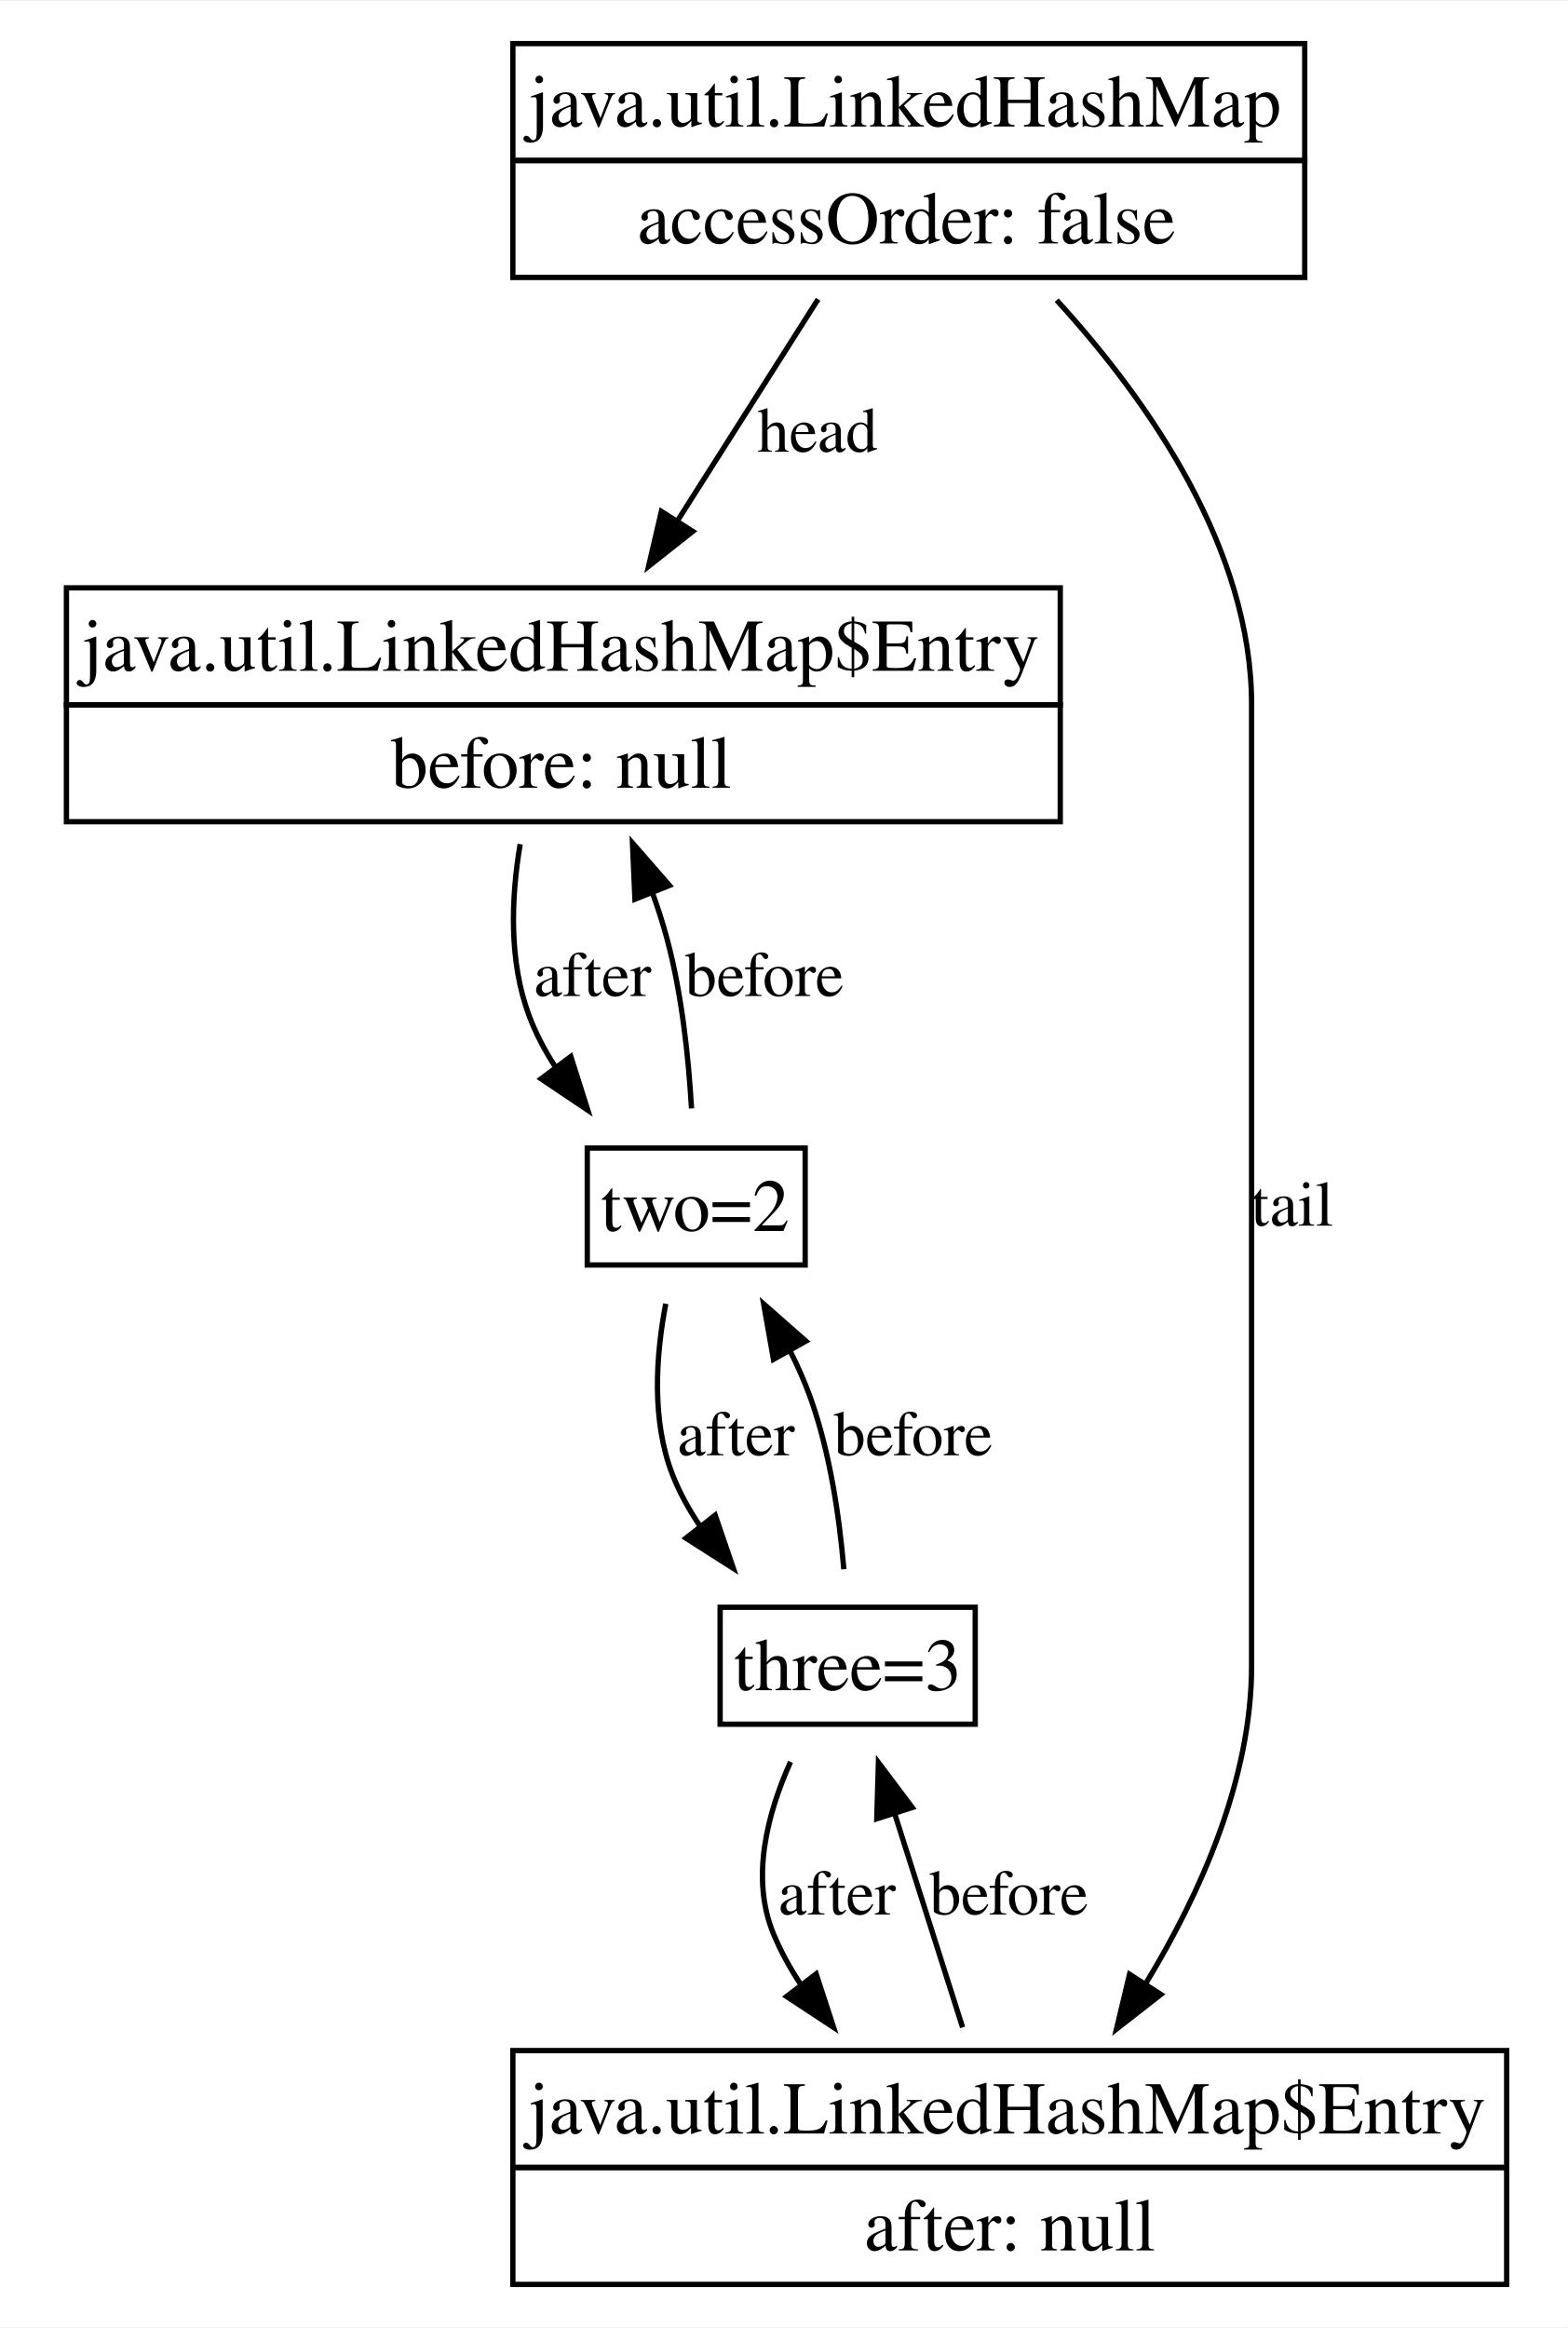
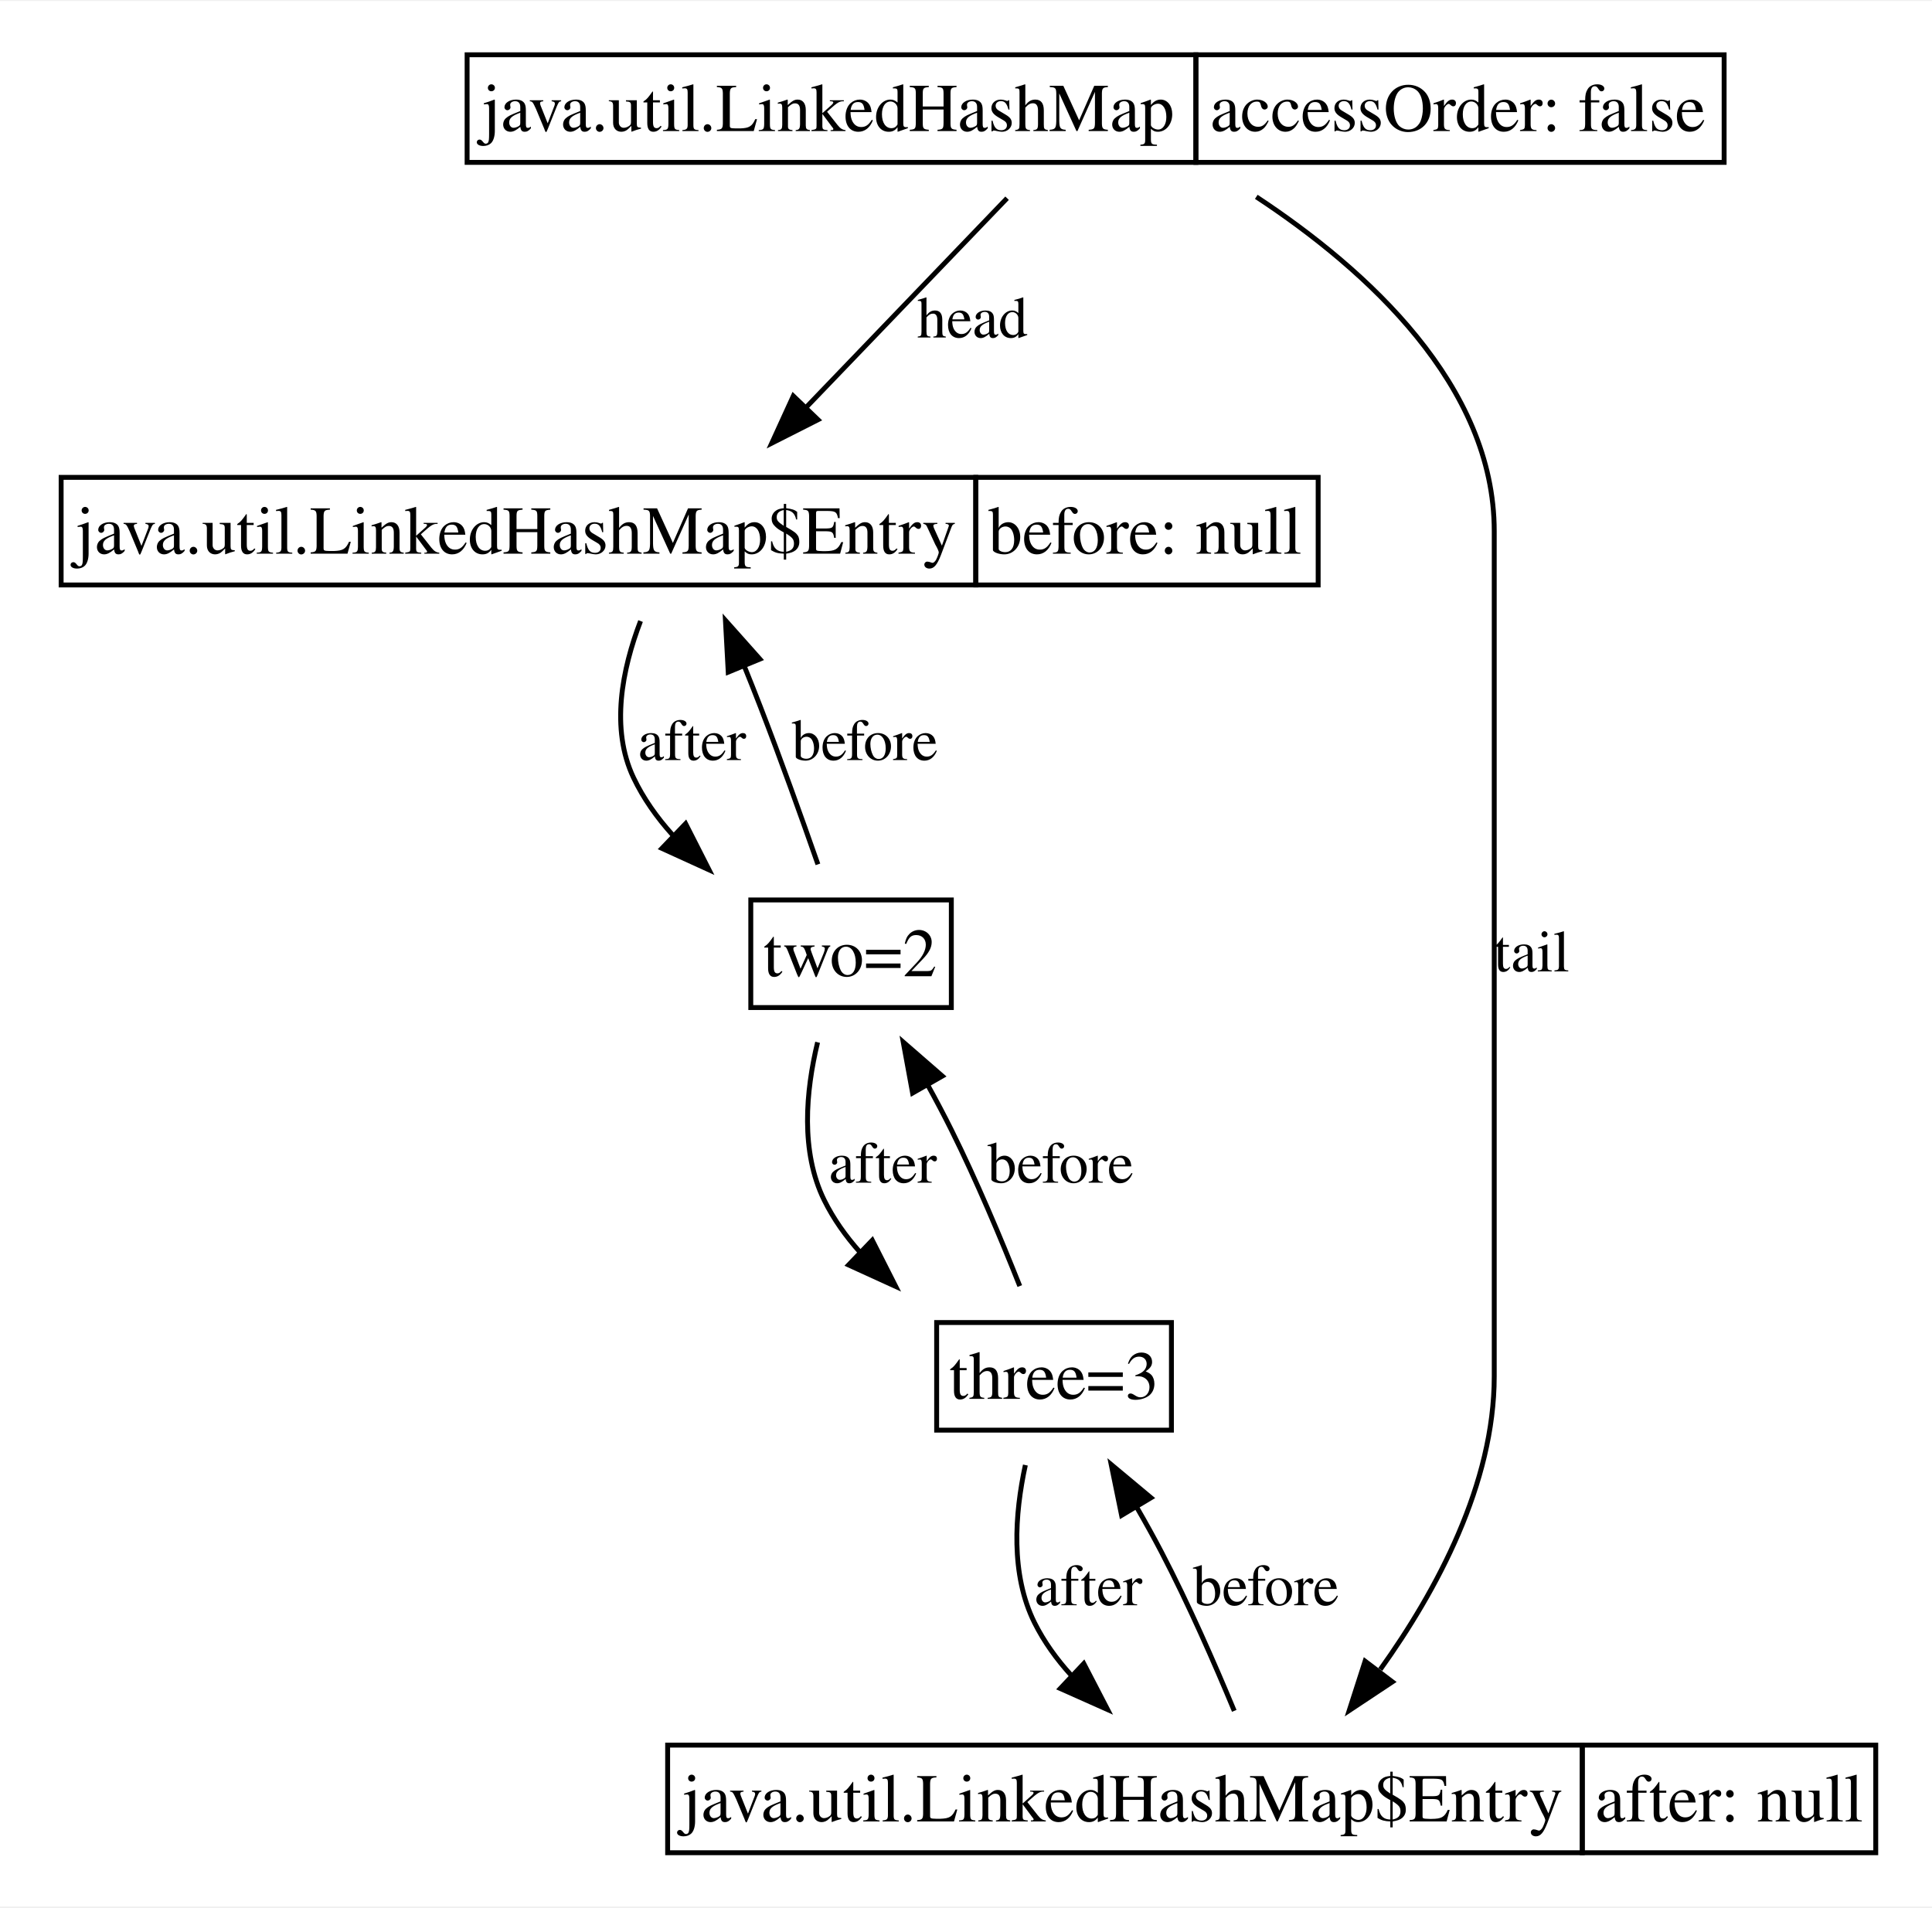
- <svg xmlns="http://www.w3.org/2000/svg" width="295pt" height="438pt" viewBox="0.00 0.00 295.00 437.60">
-   <g id="graph0" class="graph" transform="scale(1 1) rotate(0) translate(4 433.6)">
-     <polygon fill="#ffffff" stroke="transparent" points="-4,4 -4,-433.6 291,-433.6 291,4 -4,4" />
+ <svg xmlns="http://www.w3.org/2000/svg" width="395pt" height="390pt" viewBox="0.00 0.00 395.00 389.60">
+   <g id="graph0" class="graph" transform="scale(1 1) rotate(0) translate(4 385.6)">
+     <polygon fill="#ffffff" stroke="transparent" points="-4,4 -4,-385.6 391,-385.6 391,4 -4,4" />
    <g id="node1" class="node">
-       <polygon fill="none" stroke="#000000" points="92.5,-403.6 92.5,-425.6 241.5,-425.6 241.5,-403.6 92.5,-403.6" />
-       <text text-anchor="start" x="95.463" y="-410" font-family="Times,serif" font-size="14.00" fill="#000000">java.util.LinkedHashMap</text>
-       <polygon fill="none" stroke="#000000" points="92.5,-381.6 92.5,-403.6 241.5,-403.6 241.5,-381.6 92.5,-381.6" />
-       <text text-anchor="start" x="115.897" y="-388" font-family="Times,serif" font-size="14.00" fill="#000000">accessOrder: false</text>
+       <polygon fill="none" stroke="#000000" points="91.5,-352.6 91.5,-374.6 240.5,-374.6 240.5,-352.6 91.5,-352.6" />
+       <text text-anchor="start" x="94.463" y="-359" font-family="Times,serif" font-size="14.00" fill="#000000">java.util.LinkedHashMap</text>
+       <polygon fill="none" stroke="#000000" points="240.5,-352.6 240.5,-374.6 348.5,-374.6 348.5,-352.6 240.5,-352.6" />
+       <text text-anchor="start" x="243.397" y="-359" font-family="Times,serif" font-size="14.00" fill="#000000">accessOrder: false</text>
    </g>
    <g id="node2" class="node">
-       <polygon fill="none" stroke="#000000" points="8.5,-301.2 8.5,-323.2 195.5,-323.2 195.5,-301.2 8.5,-301.2" />
-       <text text-anchor="start" x="11.411" y="-307.6" font-family="Times,serif" font-size="14.00" fill="#000000">java.util.LinkedHashMap$Entry</text>
-       <polygon fill="none" stroke="#000000" points="8.5,-279.2 8.5,-301.2 195.5,-301.2 195.5,-279.2 8.5,-279.2" />
-       <text text-anchor="start" x="69.539" y="-285.6" font-family="Times,serif" font-size="14.00" fill="#000000">before: null</text>
+       <polygon fill="none" stroke="#000000" points="8.5,-266.2 8.5,-288.2 195.5,-288.2 195.5,-266.2 8.5,-266.2" />
+       <text text-anchor="start" x="11.411" y="-272.6" font-family="Times,serif" font-size="14.00" fill="#000000">java.util.LinkedHashMap$Entry</text>
+       <polygon fill="none" stroke="#000000" points="195.5,-266.2 195.5,-288.2 265.5,-288.2 265.5,-266.2 195.5,-266.2" />
+       <text text-anchor="start" x="198.039" y="-272.6" font-family="Times,serif" font-size="14.00" fill="#000000">before: null</text>
    </g>
    <g id="edge7" class="edge">
-       <path fill="none" stroke="#000000" d="M149.93,-377.495C141.907,-364.857 132.165,-349.509 123.528,-335.902" />
-       <polygon fill="#000000" stroke="#000000" points="126.354,-333.824 118.04,-327.257 120.444,-337.576 126.354,-333.824" />
-       <text text-anchor="middle" x="149.827" y="-348.8" font-family="Times,serif" font-size="12.00" fill="#000000">head</text>
+       <path fill="none" stroke="#000000" d="M201.898,-345.277C189.933,-332.822 173.948,-316.182 160.777,-302.471" />
+       <polygon fill="#000000" stroke="#000000" points="163.244,-299.987 153.792,-295.2 158.196,-304.837 163.244,-299.987" />
+       <text text-anchor="middle" x="194.827" y="-316.8" font-family="Times,serif" font-size="12.00" fill="#000000">head</text>
    </g>
    <g id="node5" class="node">
-       <polygon fill="none" stroke="#000000" points="92.5,-26 92.5,-48 279.5,-48 279.5,-26 92.5,-26" />
-       <text text-anchor="start" x="95.411" y="-32.4" font-family="Times,serif" font-size="14.00" fill="#000000">java.util.LinkedHashMap$Entry</text>
-       <polygon fill="none" stroke="#000000" points="92.5,-4 92.5,-26 279.5,-26 279.5,-4 92.5,-4" />
-       <text text-anchor="start" x="158.594" y="-10.4" font-family="Times,serif" font-size="14.00" fill="#000000">after: null</text>
+       <polygon fill="none" stroke="#000000" points="132.5,-7 132.5,-29 319.5,-29 319.5,-7 132.5,-7" />
+       <text text-anchor="start" x="135.411" y="-13.4" font-family="Times,serif" font-size="14.00" fill="#000000">java.util.LinkedHashMap$Entry</text>
+       <polygon fill="none" stroke="#000000" points="319.5,-7 319.5,-29 379.5,-29 379.5,-7 319.5,-7" />
+       <text text-anchor="start" x="322.094" y="-13.4" font-family="Times,serif" font-size="14.00" fill="#000000">after: null</text>
    </g>
    <g id="edge8" class="edge">
-       <path fill="none" stroke="#000000" d="M194.821,-377.325C212.337,-358.143 231.5,-330.469 231.5,-301.2 231.5,-301.2 231.5,-301.2 231.5,-120.4 231.5,-99.131 221.947,-77.642 211.547,-60.551" />
-       <polygon fill="#000000" stroke="#000000" points="214.428,-58.56 206.078,-52.039 208.539,-62.344 214.428,-58.56" />
-       <text text-anchor="middle" x="239.166" y="-203.2" font-family="Times,serif" font-size="12.00" fill="#000000">tail</text>
+       <path fill="none" stroke="#000000" d="M252.852,-345.558C275.555,-330.594 301.5,-306.979 301.5,-277.2 301.5,-277.2 301.5,-277.2 301.5,-104.4 301.5,-82.463 289.803,-60.679 278.205,-44.473" />
+       <polygon fill="#000000" stroke="#000000" points="280.675,-41.937 271.847,-36.078 275.094,-46.163 280.675,-41.937" />
+       <text text-anchor="middle" x="309.166" y="-187.2" font-family="Times,serif" font-size="12.00" fill="#000000">tail</text>
    </g>
    <g id="node3" class="node">
-       <polygon fill="none" stroke="#000000" points="106.5,-195.8 106.5,-217.8 147.5,-217.8 147.5,-195.8 106.5,-195.8" />
-       <text text-anchor="start" x="109.054" y="-202.2" font-family="Times,serif" font-size="14.00" fill="#000000">two=2</text>
+       <polygon fill="none" stroke="#000000" points="149.5,-179.8 149.5,-201.8 190.5,-201.8 190.5,-179.8 149.5,-179.8" />
+       <text text-anchor="start" x="152.054" y="-186.2" font-family="Times,serif" font-size="14.00" fill="#000000">two=2</text>
    </g>
    <g id="edge6" class="edge">
-       <path fill="none" stroke="#000000" d="M93.877,-274.978C92.143,-264.682 91.764,-252.929 95.522,-242.8 96.764,-239.452 98.473,-236.206 100.455,-233.124" />
-       <polygon fill="#000000" stroke="#000000" points="103.405,-235.023 106.602,-224.922 97.804,-230.825 103.405,-235.023" />
-       <text text-anchor="middle" x="107.489" y="-246.4" font-family="Times,serif" font-size="12.00" fill="#000000">after</text>
+       <path fill="none" stroke="#000000" d="M126.962,-258.823C123.195,-248.974 120.768,-236.835 125.522,-226.8 127.525,-222.573 130.293,-218.677 133.476,-215.134" />
+       <polygon fill="#000000" stroke="#000000" points="136.172,-217.399 140.969,-207.952 131.328,-212.345 136.172,-217.399" />
+       <text text-anchor="middle" x="137.489" y="-230.4" font-family="Times,serif" font-size="12.00" fill="#000000">after</text>
    </g>
    <g id="edge1" class="edge">
-       <path fill="none" stroke="#000000" d="M126.115,-225.256C125.552,-234.909 124.286,-246.841 121.5,-257.2 120.744,-260.011 119.826,-262.868 118.803,-265.707" />
-       <polygon fill="#000000" stroke="#000000" points="115.471,-264.611 115.007,-275.196 121.971,-267.211 115.471,-264.611" />
-       <text text-anchor="middle" x="139.822" y="-246.4" font-family="Times,serif" font-size="12.00" fill="#000000">before</text>
+       <path fill="none" stroke="#000000" d="M163.227,-209.08C159.867,-218.685 155.588,-230.627 151.5,-241.2 150.447,-243.923 149.323,-246.751 148.182,-249.57" />
+       <polygon fill="#000000" stroke="#000000" points="144.887,-248.381 144.315,-258.96 151.36,-251.046 144.887,-248.381" />
+       <text text-anchor="middle" x="172.822" y="-230.4" font-family="Times,serif" font-size="12.00" fill="#000000">before</text>
    </g>
    <g id="node4" class="node">
-       <polygon fill="none" stroke="#000000" points="131.5,-109.4 131.5,-131.4 179.5,-131.4 179.5,-109.4 131.5,-109.4" />
-       <text text-anchor="start" x="134.062" y="-115.8" font-family="Times,serif" font-size="14.00" fill="#000000">three=3</text>
+       <polygon fill="none" stroke="#000000" points="187.5,-93.4 187.5,-115.4 235.5,-115.4 235.5,-93.4 187.5,-93.4" />
+       <text text-anchor="start" x="190.062" y="-99.8" font-family="Times,serif" font-size="14.00" fill="#000000">three=3</text>
    </g>
    <g id="edge5" class="edge">
-       <path fill="none" stroke="#000000" d="M121.272,-188.51C119.388,-178.686 118.578,-166.544 122.522,-156.4 123.821,-153.06 125.59,-149.841 127.639,-146.794" />
-       <polygon fill="#000000" stroke="#000000" points="130.567,-148.732 133.996,-138.708 125.064,-144.406 130.567,-148.732" />
-       <text text-anchor="middle" x="134.489" y="-160" font-family="Times,serif" font-size="12.00" fill="#000000">after</text>
+       <path fill="none" stroke="#000000" d="M163.16,-172.695C160.748,-162.699 159.619,-150.335 164.522,-140.4 166.415,-136.565 168.934,-133.025 171.826,-129.786" />
+       <polygon fill="#000000" stroke="#000000" points="174.339,-132.225 179.131,-122.776 169.493,-127.174 174.339,-132.225" />
+       <text text-anchor="middle" x="176.489" y="-144" font-family="Times,serif" font-size="12.00" fill="#000000">after</text>
    </g>
    <g id="edge2" class="edge">
-       <path fill="none" stroke="#000000" d="M154.777,-138.554C153.944,-148.338 152.187,-160.485 148.5,-170.8 147.449,-173.74 146.138,-176.699 144.683,-179.589" />
-       <polygon fill="#000000" stroke="#000000" points="141.535,-178.047 139.685,-188.479 147.637,-181.477 141.535,-178.047" />
-       <text text-anchor="middle" x="167.822" y="-160" font-family="Times,serif" font-size="12.00" fill="#000000">before</text>
+       <path fill="none" stroke="#000000" d="M204.494,-122.859C200.66,-132.513 195.649,-144.445 190.5,-154.8 189.018,-157.78 187.391,-160.852 185.718,-163.886" />
+       <polygon fill="#000000" stroke="#000000" points="182.579,-162.325 180.664,-172.745 188.659,-165.793 182.579,-162.325" />
+       <text text-anchor="middle" x="212.822" y="-144" font-family="Times,serif" font-size="12.00" fill="#000000">before</text>
    </g>
    <g id="edge4" class="edge">
-       <path fill="none" stroke="#000000" d="M144.748,-102.317C140.359,-92.553 137.214,-80.403 141.522,-70 142.886,-66.707 144.628,-63.532 146.63,-60.499" />
-       <polygon fill="#000000" stroke="#000000" points="149.567,-62.419 152.856,-52.348 144.004,-58.17 149.567,-62.419" />
-       <text text-anchor="middle" x="153.489" y="-73.6" font-family="Times,serif" font-size="12.00" fill="#000000">after</text>
+       <path fill="none" stroke="#000000" d="M205.639,-86.262C203.464,-76.256 202.577,-63.892 207.522,-54 209.46,-50.123 212.036,-46.555 214.992,-43.297" />
+       <polygon fill="#000000" stroke="#000000" points="217.579,-45.669 222.456,-36.263 212.778,-40.575 217.579,-45.669" />
+       <text text-anchor="middle" x="218.489" y="-57.6" font-family="Times,serif" font-size="12.00" fill="#000000">after</text>
    </g>
    <g id="edge3" class="edge">
-       <path fill="none" stroke="#000000" d="M177.123,-52.358C173.142,-64.888 168.381,-79.869 164.341,-92.581" />
-       <polygon fill="#000000" stroke="#000000" points="160.977,-91.608 161.284,-102.199 167.649,-93.728 160.977,-91.608" />
-       <text text-anchor="middle" x="185.822" y="-73.6" font-family="Times,serif" font-size="12.00" fill="#000000">before</text>
+       <path fill="none" stroke="#000000" d="M248.345,-36.006C244.3,-45.747 238.968,-57.9 233.5,-68.4 231.944,-71.388 230.237,-74.465 228.483,-77.502" />
+       <polygon fill="#000000" stroke="#000000" points="225.312,-75.986 223.187,-86.365 231.321,-79.577 225.312,-75.986" />
+       <text text-anchor="middle" x="254.822" y="-57.6" font-family="Times,serif" font-size="12.00" fill="#000000">before</text>
    </g>
  </g>
</svg>
